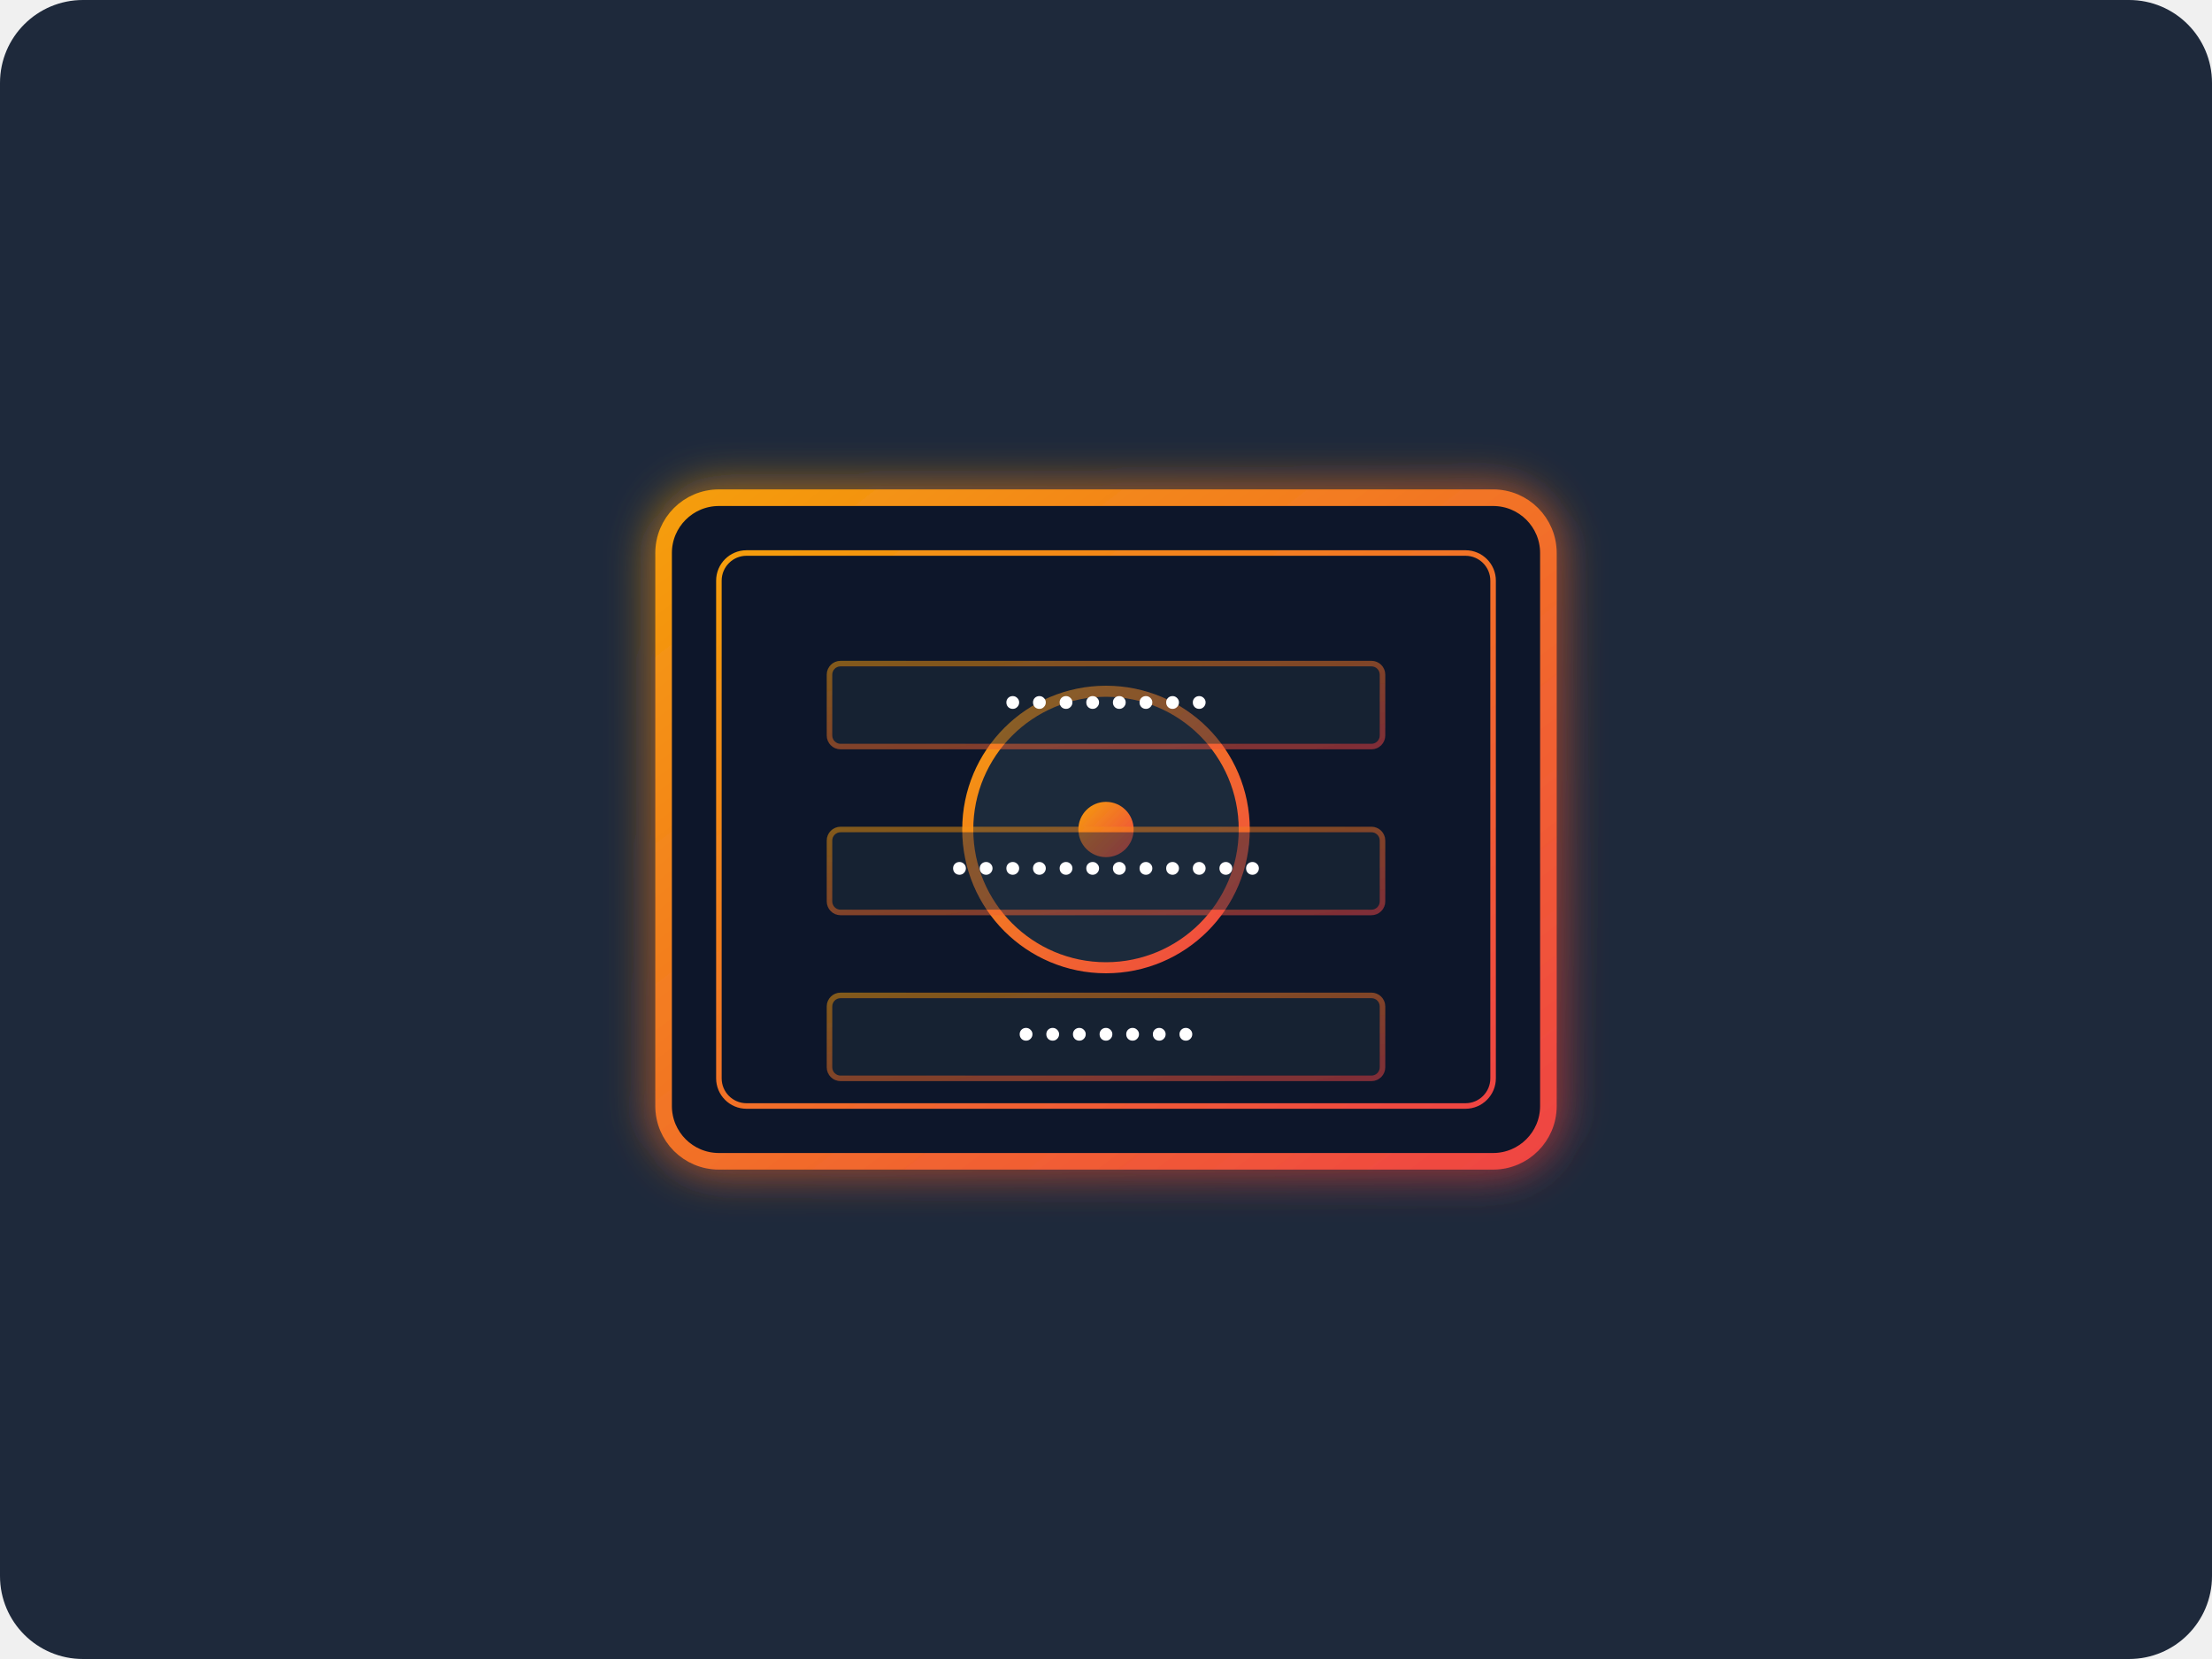
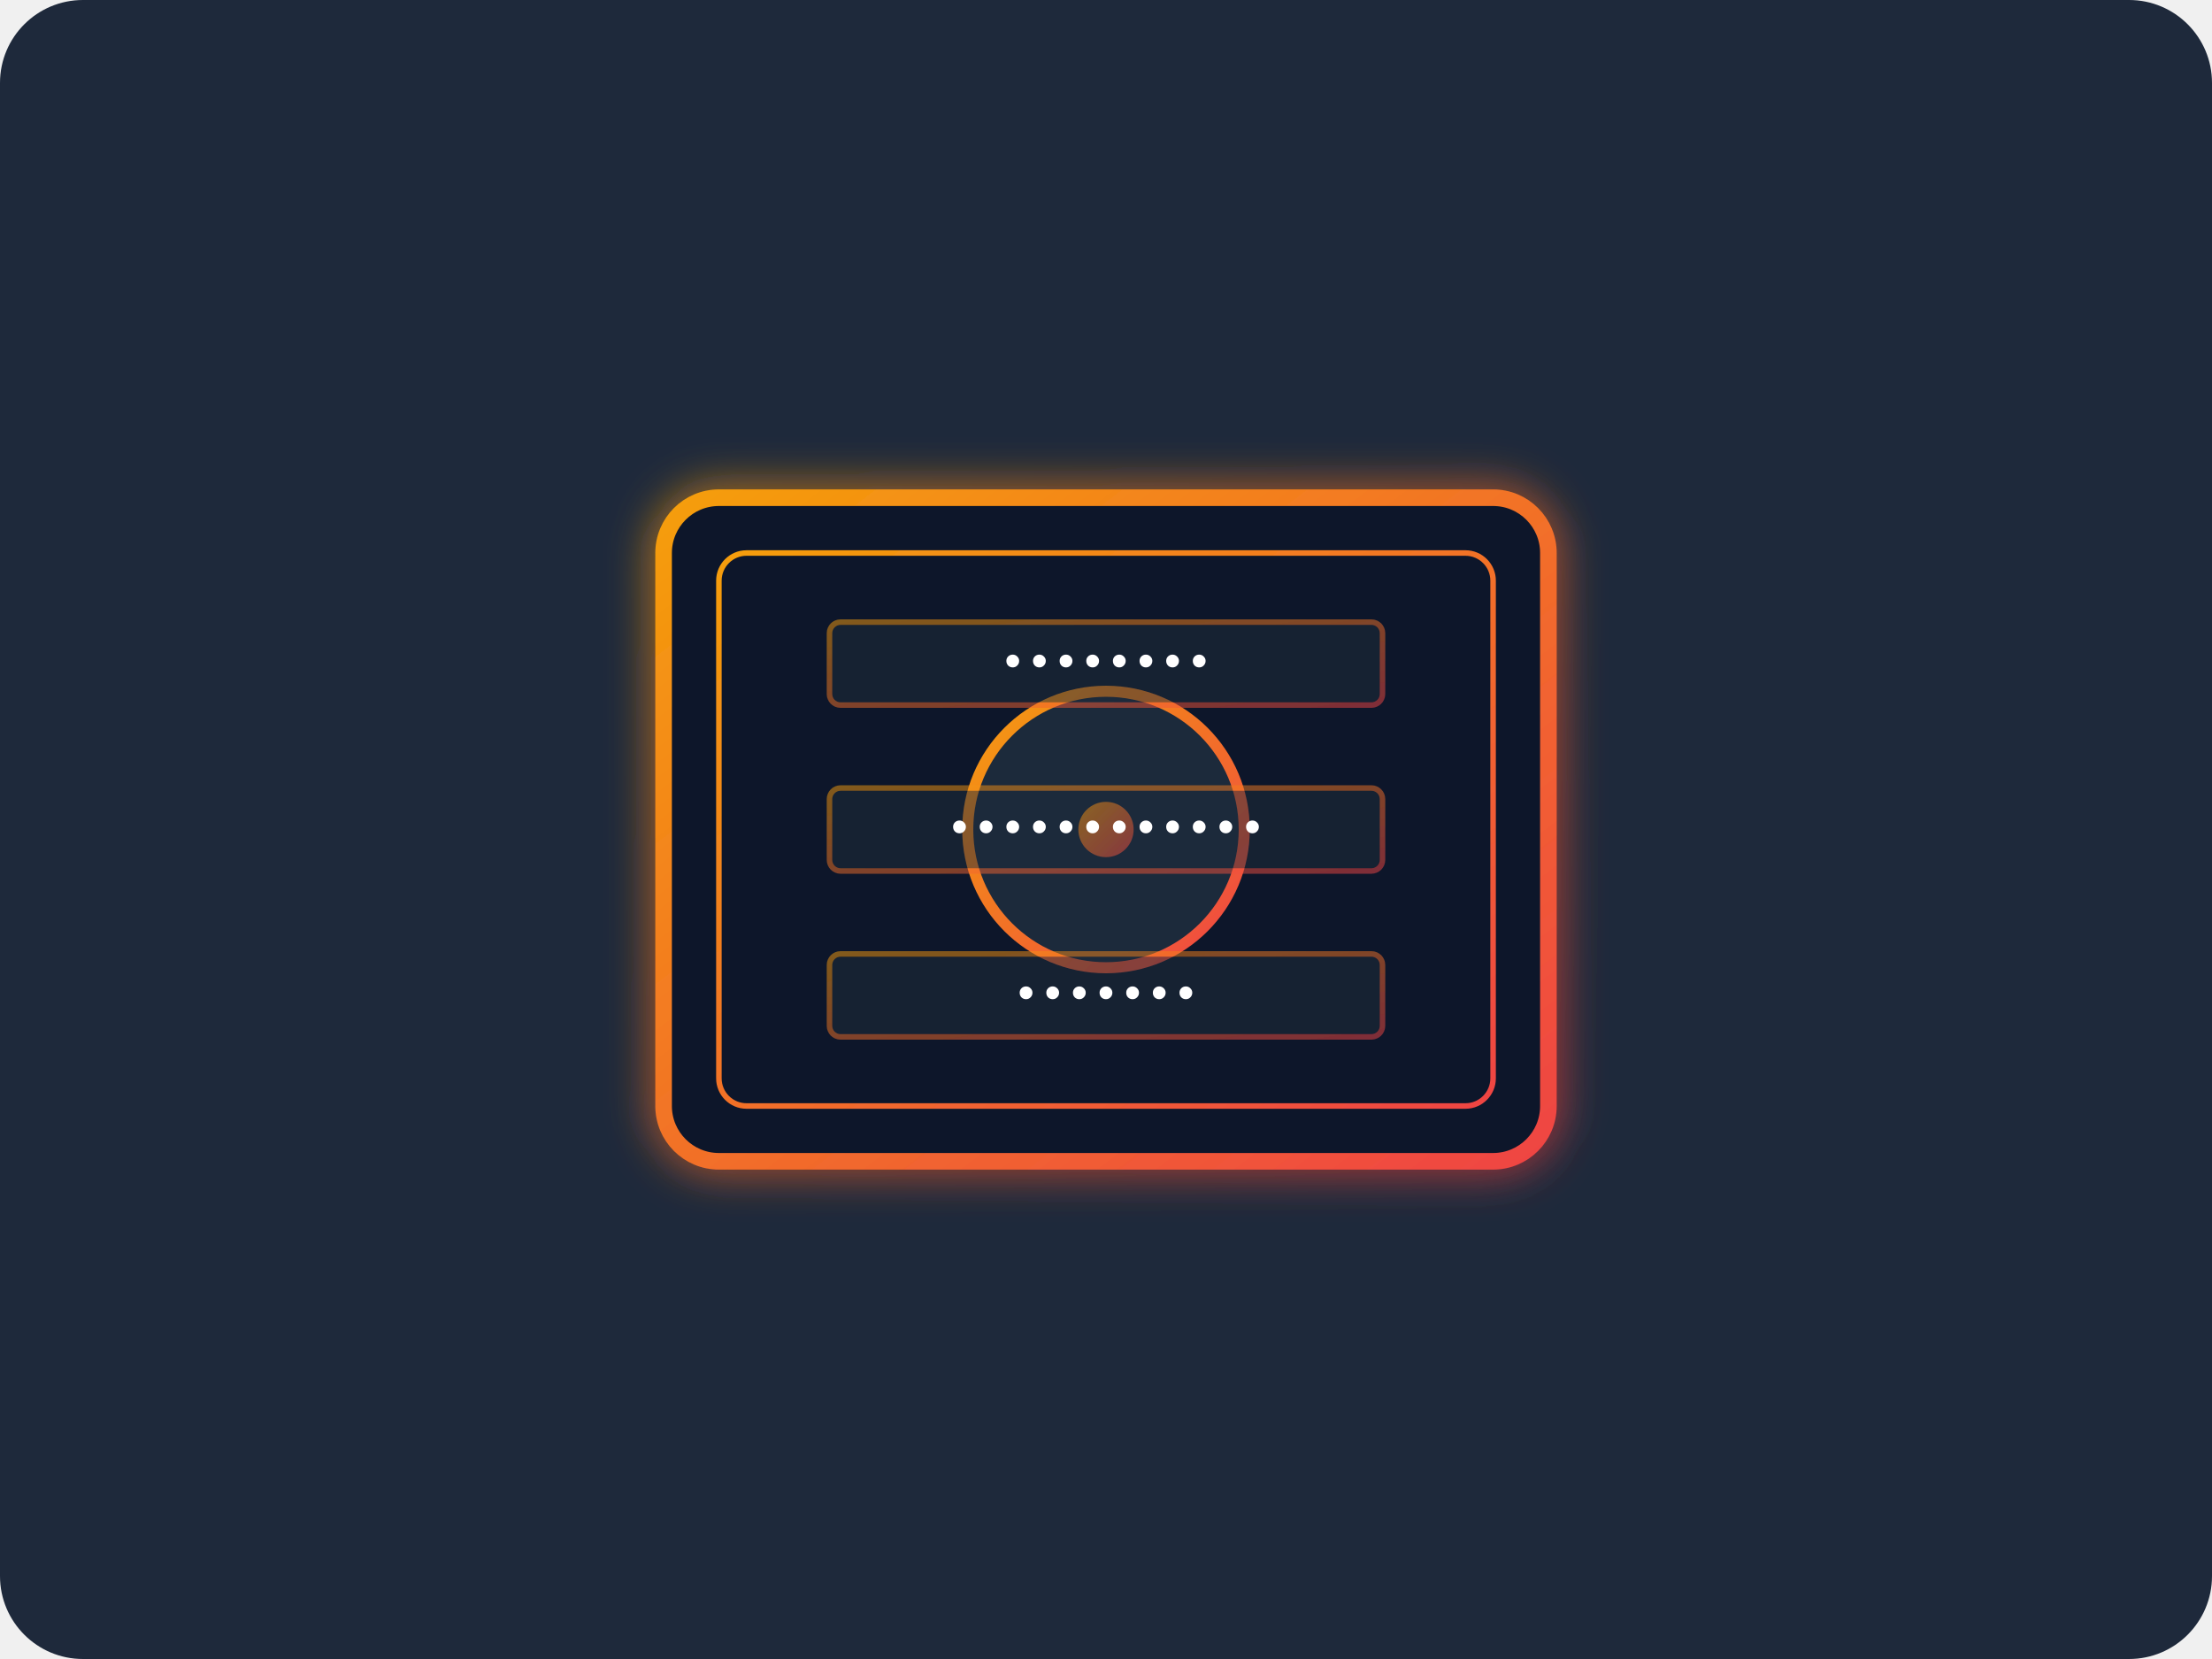
- <svg xmlns="http://www.w3.org/2000/svg" viewBox="0 0 400 300">
+ <svg xmlns="http://www.w3.org/2000/svg" viewBox="62.597 57.894 400 300" width="400px" height="300px">
  <defs>
-     <linearGradient id="passGradient" x1="0%" y1="0%" x2="100%" y2="100%">
-       <stop offset="0%" stop-color="#F59E0B" />
-       <stop offset="100%" stop-color="#EF4444" />
-     </linearGradient>
    <filter id="glow" x="-20%" y="-20%" width="140%" height="140%">
      <feGaussianBlur stdDeviation="4" result="blur" />
      <feComposite in="SourceGraphic" in2="blur" operator="over" />
    </filter>
+     <linearGradient id="passGradient" x1="0%" y1="0%" x2="100%" y2="100%">
+       <stop offset="0" stop-color="#F59E0B" />
+       <stop offset="1" stop-color="#EF4444" />
+     </linearGradient>
  </defs>
-   <rect width="400" height="300" rx="15" fill="#1E293B" />
-   <g transform="translate(200, 150)" filter="url(#glow)">
-     <rect x="-80" y="-60" width="160" height="120" rx="10" fill="#0F172A" stroke="url(#passGradient)" stroke-width="3" />
-     <rect x="-70" y="-50" width="140" height="100" rx="5" fill="none" stroke="url(#passGradient)" stroke-width="1" />
-     <circle cx="0" cy="0" r="25" fill="#1E293B" stroke="url(#passGradient)" stroke-width="2" />
-     <circle cx="0" cy="0" r="5" fill="url(#passGradient)" />
-     <line x1="0" y1="0" x2="0" y2="-20" stroke="url(#passGradient)" stroke-width="2" />
-     <g transform="translate(-50, -30)">
-       <rect x="0" y="0" width="100" height="15" rx="2" fill="#1E293B" stroke="url(#passGradient)" stroke-width="1" opacity="0.5" />
-       <text x="50" y="10" font-family="monospace" font-size="8" fill="white" text-anchor="middle">••••••••</text>
-     </g>
-     <g transform="translate(-50, 0)">
-       <rect x="0" y="0" width="100" height="15" rx="2" fill="#1E293B" stroke="url(#passGradient)" stroke-width="1" opacity="0.5" />
-       <text x="50" y="10" font-family="monospace" font-size="8" fill="white" text-anchor="middle">••••••••••••</text>
-     </g>
-     <g transform="translate(-50, 30)">
-       <rect x="0" y="0" width="100" height="15" rx="2" fill="#1E293B" stroke="url(#passGradient)" stroke-width="1" opacity="0.5" />
-       <text x="50" y="10" font-family="monospace" font-size="8" fill="white" text-anchor="middle">•••••••</text>
+   <g id="object-1" transform="matrix(1, 0, 0, 1, -5.684341886080802e-14, 0)">
+     <rect width="400" height="300" rx="15" fill="#1E293B" x="62.597" y="57.894" />
+     <g transform="matrix(1, 0, 0, 1, 262.5966, 207.8946)" filter="url(#glow)">
+       <rect x="-80" y="-60.001" width="160" height="120" rx="10" fill="#0F172A" stroke="url(#passGradient)" stroke-width="3" />
+       <rect x="-70" y="-50" width="140" height="100" rx="5" fill="none" stroke="url(#passGradient)" stroke-width="1" />
+       <circle cx="0" cy="0" r="25" fill="#1E293B" stroke="url(#passGradient)" stroke-width="2" />
+       <circle cx="0" cy="0" r="5" fill="url(#passGradient)" />
+       <line x1="0" y1="0" x2="0" y2="-20" stroke="url(#passGradient)" stroke-width="2" />
+       <g transform="translate(-50, -30)">
+         <g transform="matrix(1, 0, 0, 1, 0.000006, -7.499995)">
+           <g>
+             <rect y="0" width="100" height="15" rx="2" fill="#1E293B" stroke="url(#passGradient)" stroke-width="1" opacity="0.5" x="0" />
+             <text x="50" y="10" font-family="monospace" font-size="8" fill="white" text-anchor="middle" style="white-space: pre;">••••••••</text>
+           </g>
+           <g transform="matrix(1, 0, 0, 1, 0, 30.00001)">
+             <g>
+               <rect width="100" height="15" rx="2" fill="#1E293B" stroke="url(#passGradient)" stroke-width="1" opacity="0.5" />
+               <text x="50" y="10" font-family="monospace" font-size="8" fill="white" text-anchor="middle" style="white-space: pre;">••••••••••••</text>
+             </g>
+           </g>
+           <g transform="matrix(1, 0, 0, 1, 0, 60)">
+             <g>
+               <rect y="0" width="100" height="15" rx="2" fill="#1E293B" stroke="url(#passGradient)" stroke-width="1" opacity="0.5" x="0" />
+               <text x="50" y="10" font-family="monospace" font-size="8" fill="white" text-anchor="middle" style="white-space: pre;">•••••••</text>
+             </g>
+           </g>
+         </g>
+       </g>
    </g>
  </g>
</svg>
